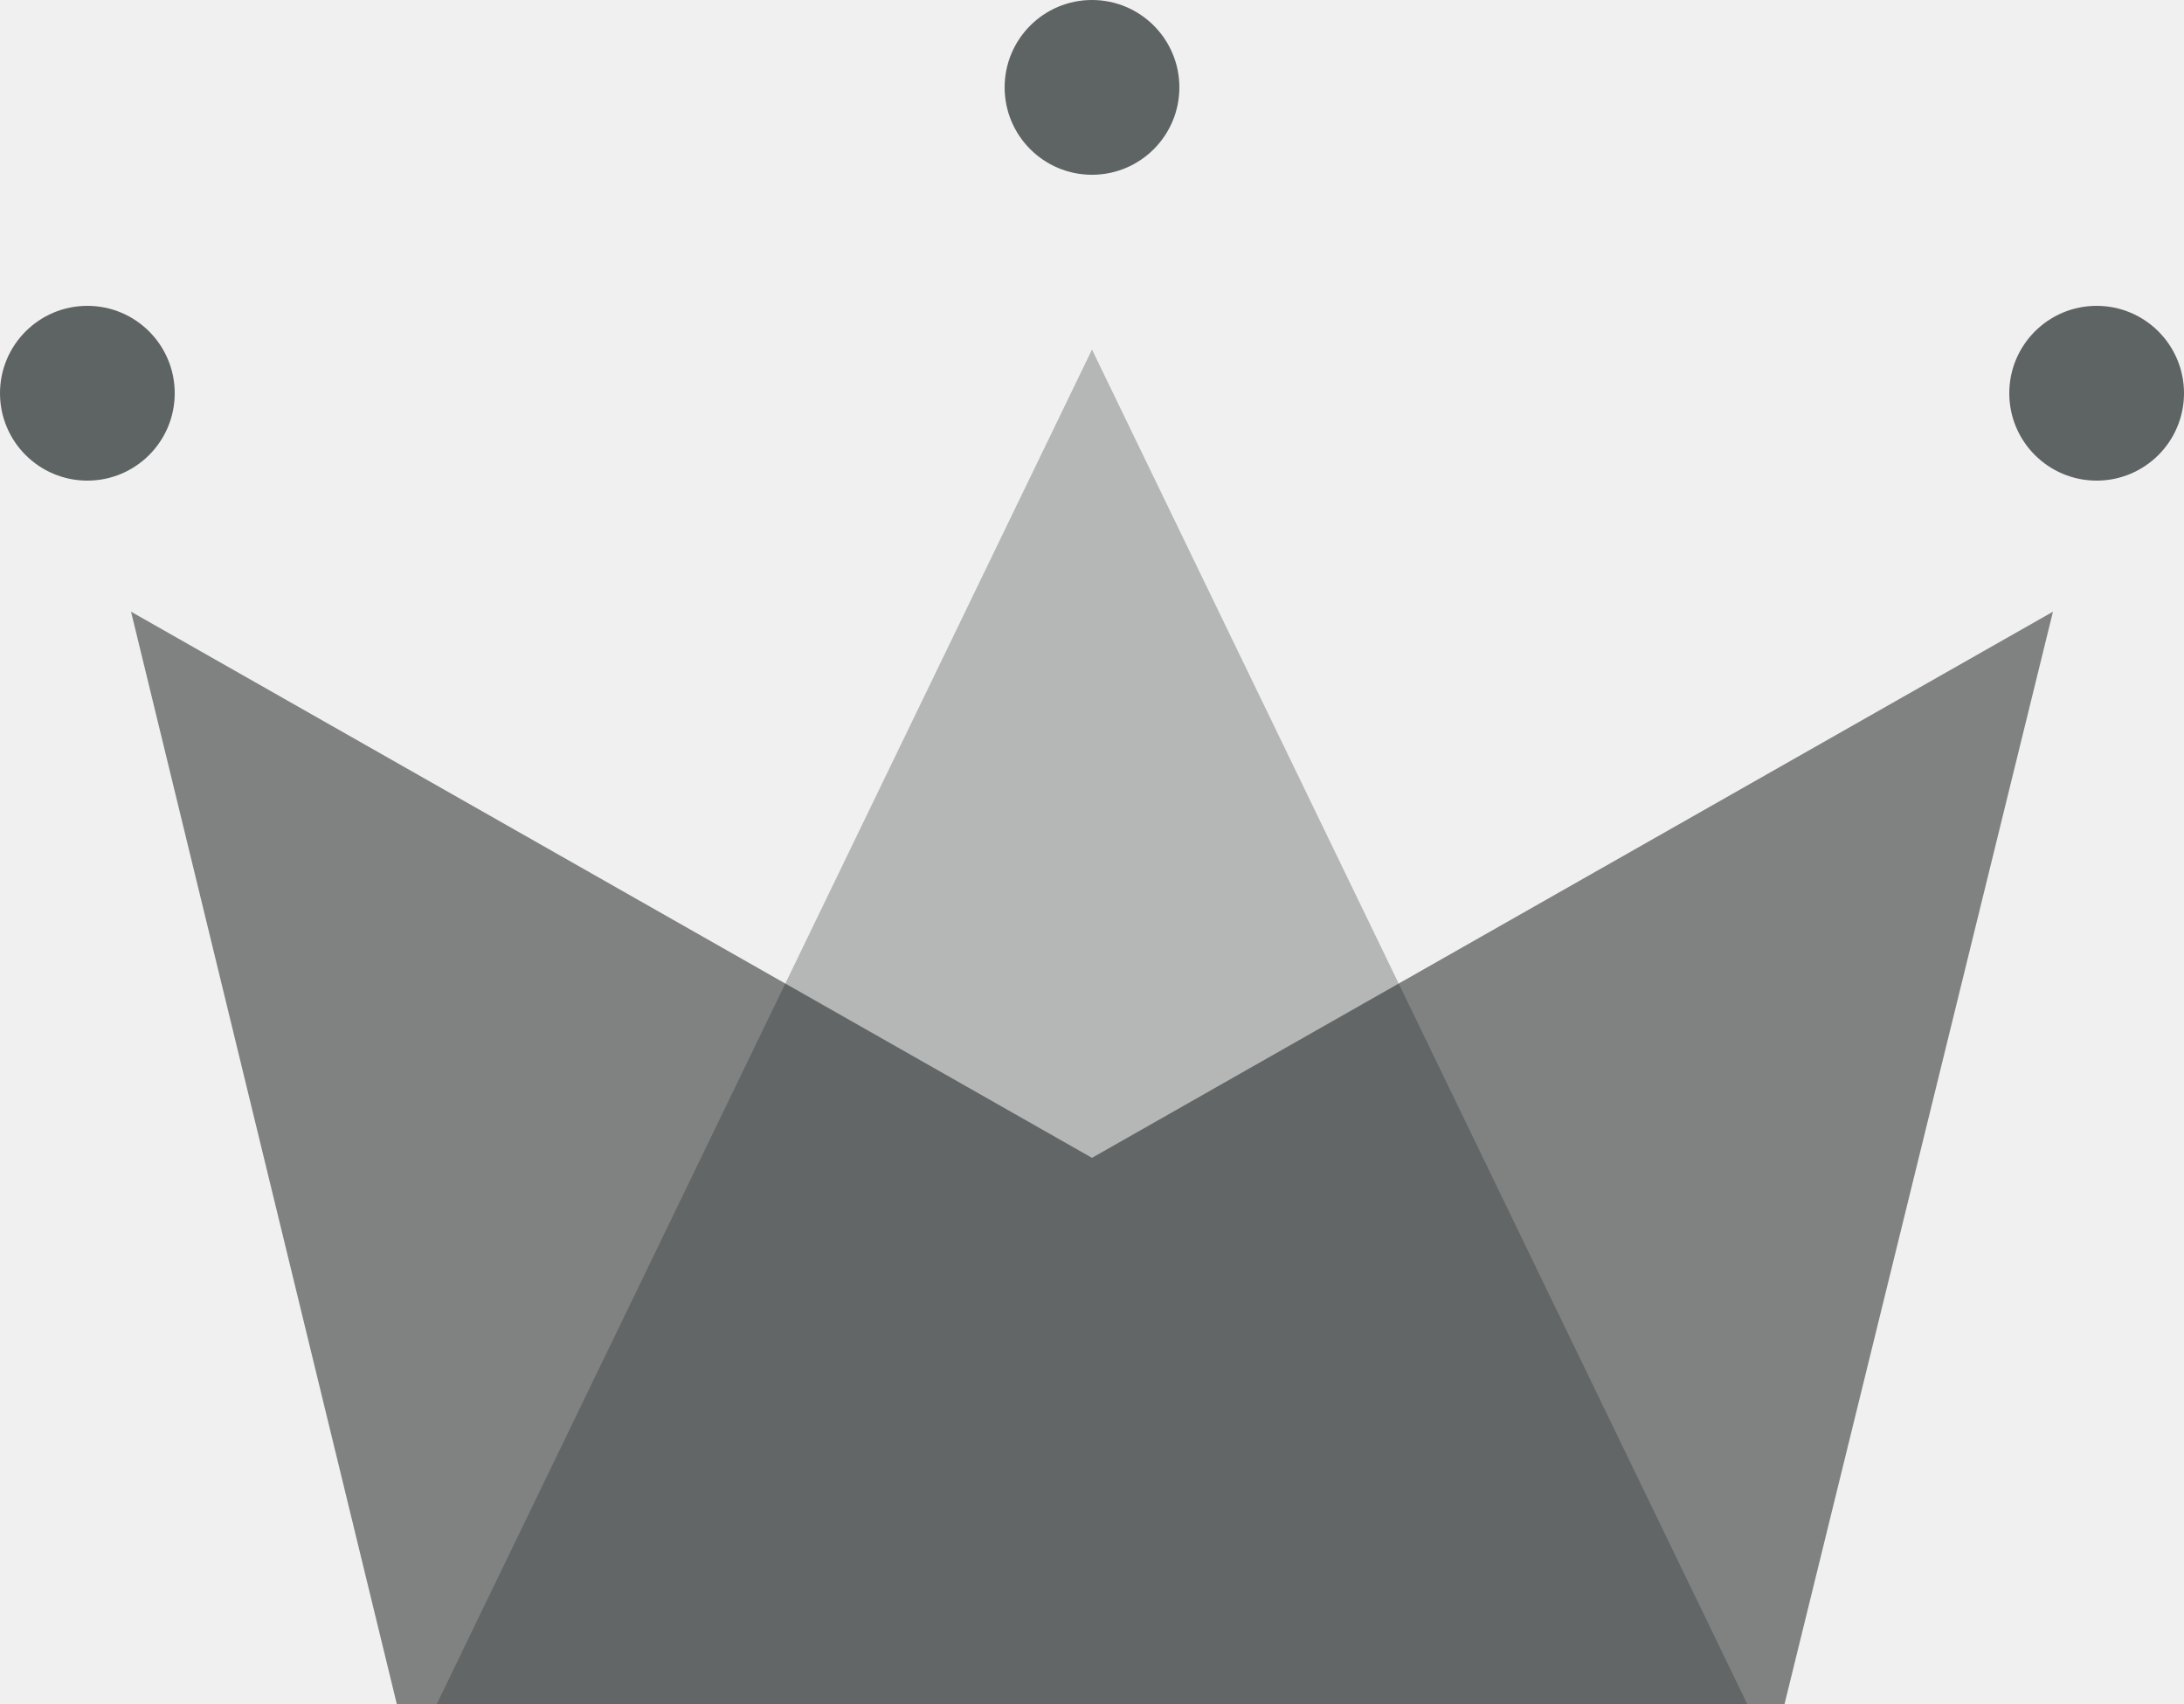
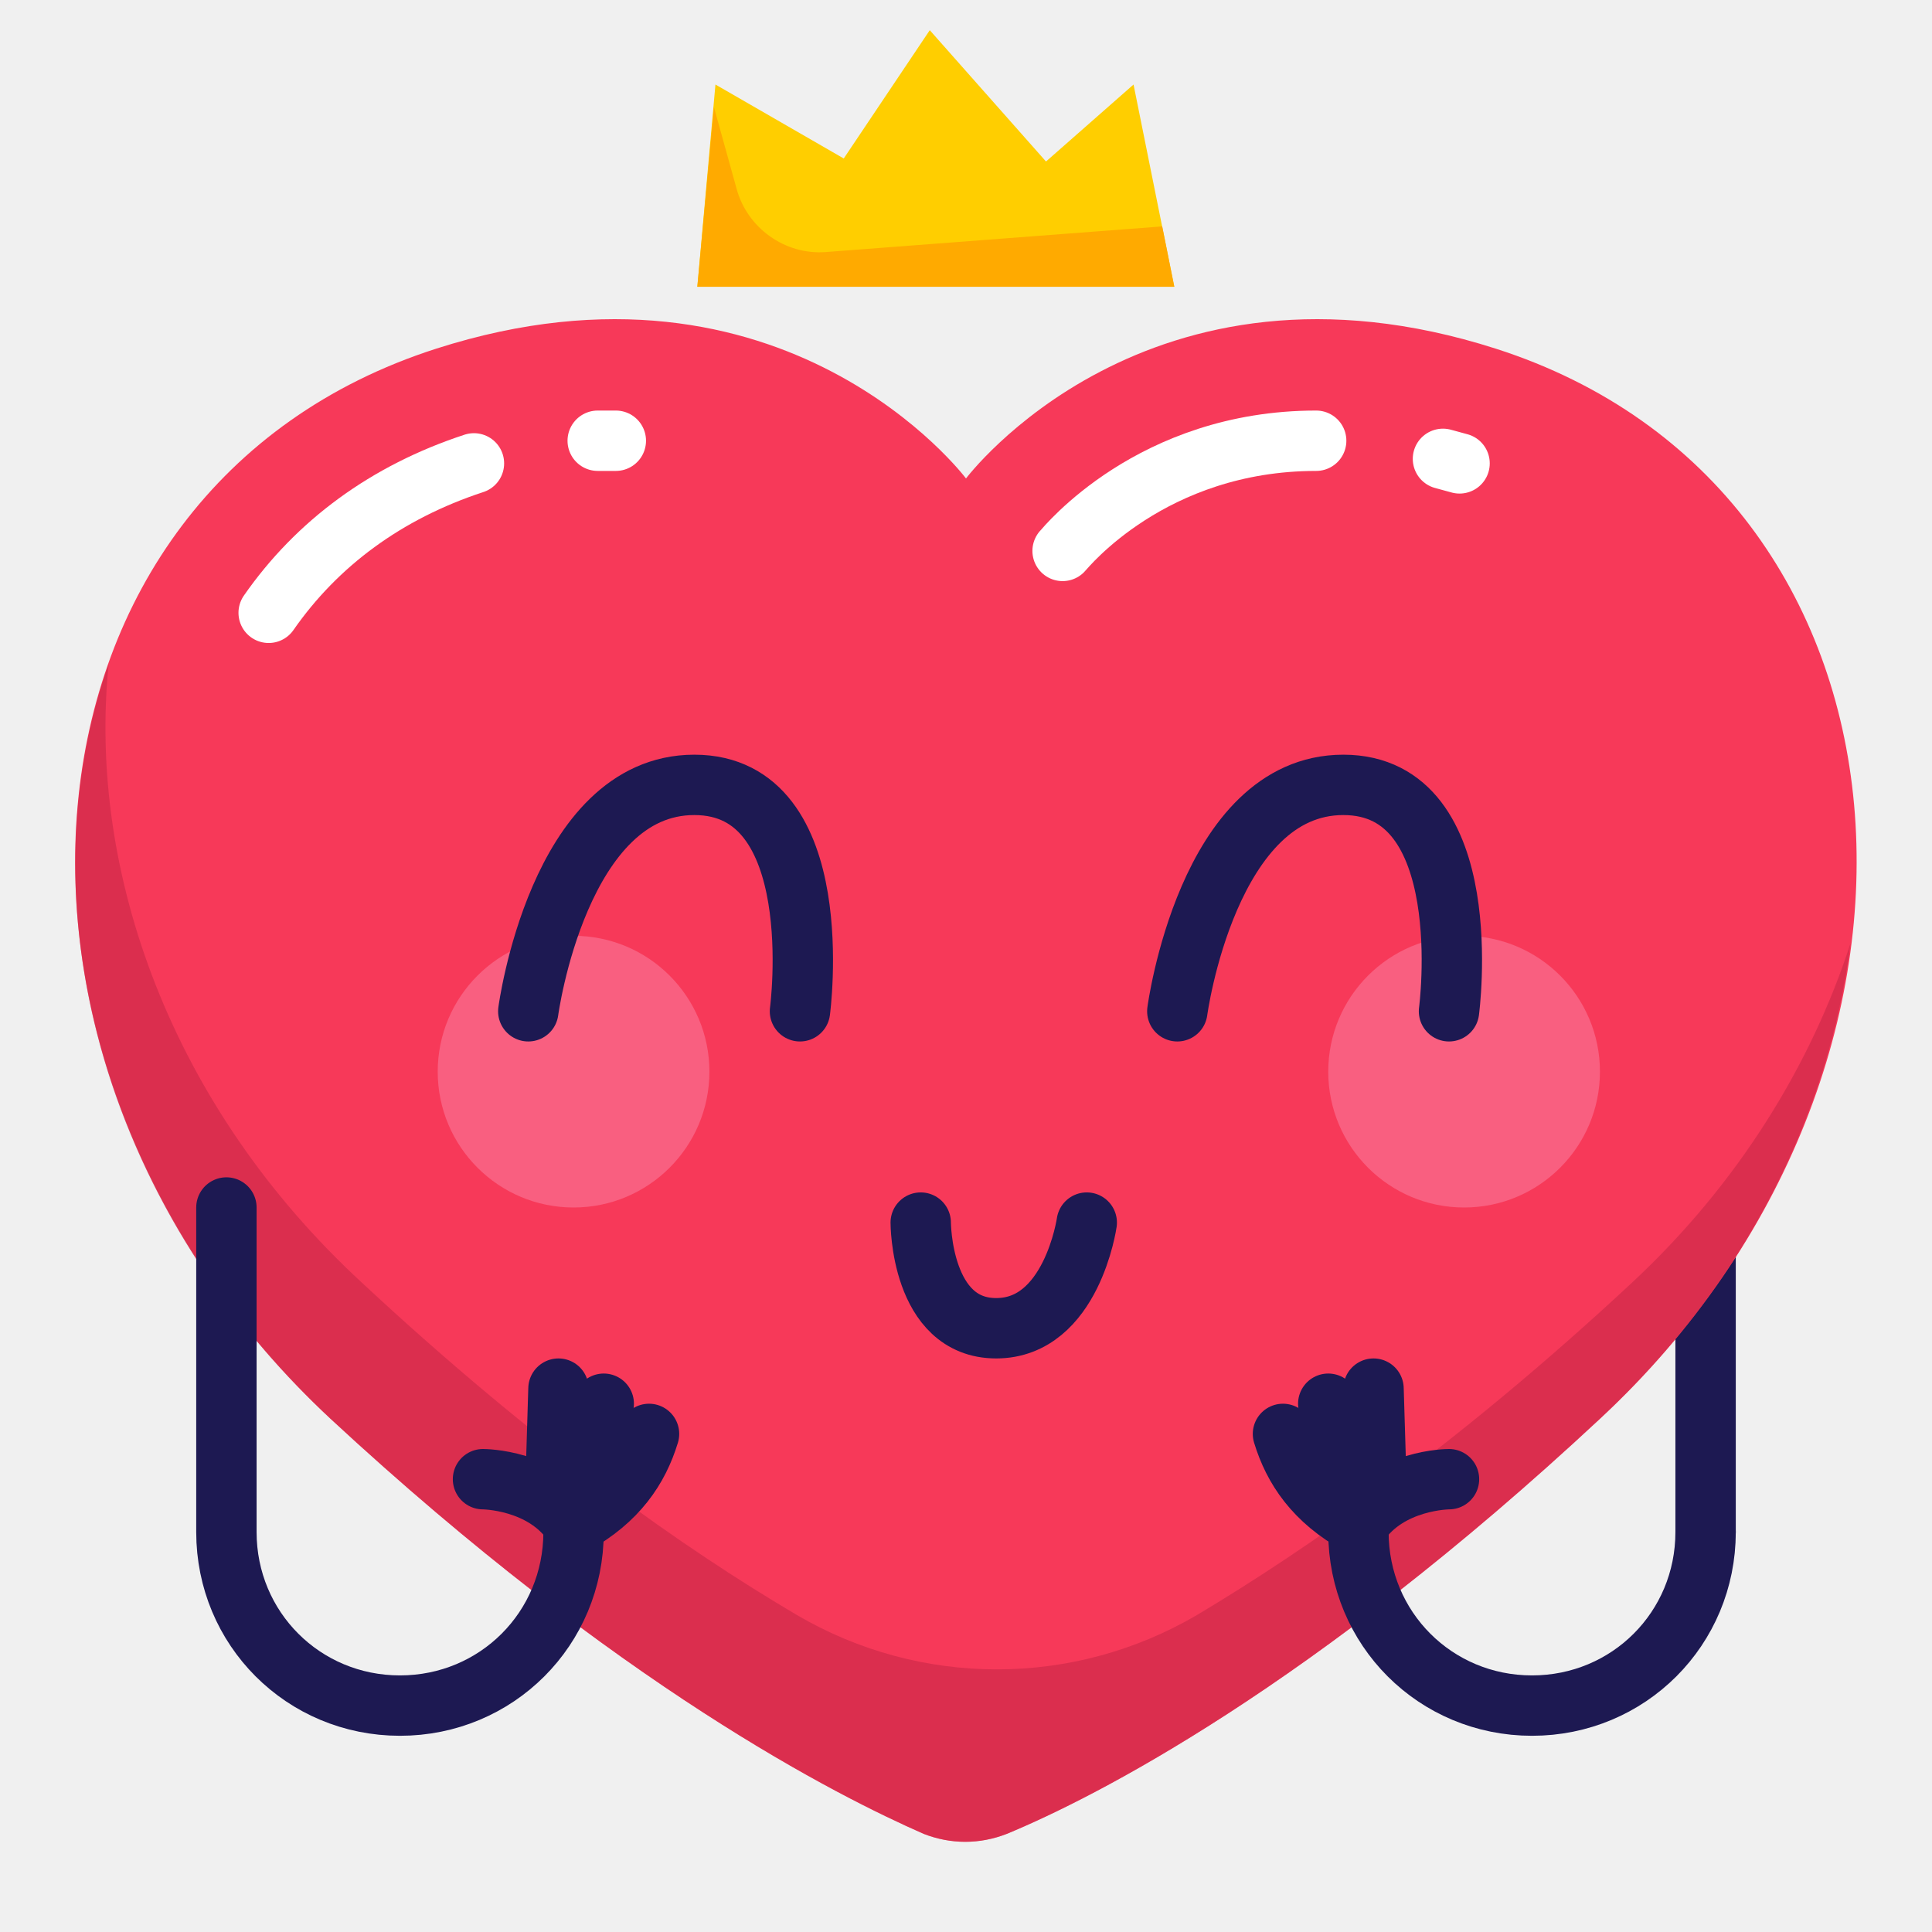
- <svg xmlns="http://www.w3.org/2000/svg" width="50px" height="39px" viewBox="0 0 50 39" version="1.1">
-   <g id="WiP" stroke="none" stroke-width="1" fill="none" fill-rule="evenodd">
-     <g id="Artboard" transform="translate(-90, -38)">
-       <g id="Group" transform="translate(90, 38)">
-         <polygon id="Rectangle" fill="#808282" points="3 14 25 26.5 47 14 40.855 39 9.084 39" />
-         <polygon id="Triangle" fill-opacity="0.263" fill="#101A1A" points="25 8 40 39 10 39" />
-         <circle id="Oval" fill="#5E6363" cx="2" cy="9" r="2" />
-         <circle id="Oval" fill="#5E6363" cx="25" cy="2" r="2" />
-         <circle id="Oval" fill="#5E6363" cx="48" cy="9" r="2" />
-       </g>
+ <svg xmlns="http://www.w3.org/2000/svg" id="Layer_1" style="enable-background:new 0 0 128 128;" version="1.1" viewBox="0 0 128 128" xml:space="preserve">
+   <style type="text/css">
+ 	.st0{fill:none;stroke:#1D1952;stroke-width:4;stroke-linecap:round;stroke-miterlimit:10;}
+ 	.st1{fill:#F73959;}
+ 	.st2{opacity:0.5;fill:#C02344;}
+ 	.st3{fill:none;stroke:#FFFFFF;stroke-width:4;stroke-linecap:round;stroke-linejoin:round;stroke-miterlimit:10;}
+ 	.st4{fill:#F95F80;}
+ 	.st5{fill:#FFFFFF;}
+ 	.st6{fill:#1D1952;}
+ 	.st7{fill:#EF8FA9;}
+ 	.st8{fill:none;stroke:#AAAAE5;stroke-width:4;stroke-linecap:round;stroke-miterlimit:10;}
+ 	.st9{fill:#AAAAE5;}
+ 	.st10{fill:#FFCE00;}
+ 	.st11{fill:#8E072B;}
+ 	.st12{opacity:0.5;fill:#F73959;}
+ 	.st13{fill:none;stroke:#C02344;stroke-width:4;stroke-linecap:round;stroke-linejoin:round;stroke-miterlimit:10;}
+ 	.st14{fill:none;stroke:#FFAA00;stroke-width:4;stroke-linecap:round;stroke-linejoin:round;stroke-miterlimit:10;}
+ 	.st15{fill:#FFAA00;}
+ 	.st16{fill:none;stroke:#FFFFFF;stroke-width:3;stroke-linecap:round;stroke-linejoin:round;stroke-miterlimit:10;}
+ 	.st17{fill:none;stroke:#1D1952;stroke-width:3;stroke-linecap:round;stroke-miterlimit:10;}
+ 	.st18{fill:none;stroke:#C02344;stroke-width:6;stroke-linecap:round;stroke-linejoin:round;stroke-miterlimit:10;}
+ 	.st19{fill:none;stroke:#AAAAE5;stroke-width:4;stroke-linecap:round;stroke-linejoin:round;stroke-miterlimit:10;}
+ 	.st20{fill:#E87498;}
+ 	.st21{fill:none;stroke:#1D1952;stroke-width:4;stroke-miterlimit:10;}
+ 	.st22{fill:none;stroke:#FFAA00;stroke-width:4;stroke-linecap:round;stroke-miterlimit:10;}
+ 	.st23{fill:#7A61F7;}
+ 	.st24{fill:none;stroke:#FFCE00;stroke-width:4;stroke-linecap:round;stroke-miterlimit:10;}
+ </style>
+   <g>
+     <line class="st0" x1="113" x2="113" y1="80" y2="101.5" />
+     <path class="st1" d="M99.1,23.1C76,15.7,64,31.7,64,31.7s-12-16-35.1-8.6c-29,9.3-32,47.6-7,70.9c19.1,17.7,33.6,25,39.3,27.5   c1.8,0.7,3.7,0.7,5.5,0c5.8-2.4,20.2-9.7,39.3-27.5C131.1,70.7,128.1,32.4,99.1,23.1z" />
+     <path class="st2" d="M108.1,85c-11.6,10.8-21.6,17.7-28.8,22c-8.2,4.8-18.3,4.8-26.5,0c-7.3-4.3-17.2-11.2-28.8-22   C11.3,73.3,5.8,57.7,7.2,44C1.7,59.5,6.4,79.6,21.9,94c19.1,17.7,33.6,25,39.3,27.5c1.8,0.7,3.7,0.7,5.5,0   c5.8-2.4,20.2-9.7,39.3-27.5c9.8-9.1,15.2-20.4,16.6-31.5C120,70.5,115.2,78.4,108.1,85z" />
+     <path class="st3" d="M39.6,29.2c0.4,0,0.8,0,1.2,0" />
+     <path class="st3" d="M17.8,40.6c3.2-4.6,7.8-8,13.6-9.9" />
+     <path class="st3" d="M95.6,30.4c0.4,0.1,0.7,0.2,1.1,0.3" />
+     <path class="st3" d="M70.4,36.5c0.2-0.2,5.9-7.3,16.8-7.3" />
+     <circle class="st4" cx="38" cy="71" r="9" />
+     <circle class="st4" cx="97" cy="71" r="9" />
+     <path class="st0" d="M35,67c0,0,2-15,11-15s7,15,7,15" />
+     <path class="st0" d="M78,67c0,0,2-15,11-15s7,15,7,15" />
+     <path class="st0" d="M61,81c0,0,0,7,5,7s6-7,6-7" />
+     <polygon class="st10" points="47.4,5.6 46.2,19 77.8,19 75.1,5.6 69.3,10.7 61.6,2 55.9,10.5  " />
+     <g>
+       <path class="st15" d="M48.8,12.5l-1.5-5.4L46.2,19h31.6L77,15l-22.3,1.7C52,16.9,49.5,15.1,48.8,12.5z" />
+     </g>
+     <g>
+       <path class="st0" d="M15,80l0,21.5c0,6.4,5.1,11.5,11.5,11.5h0c6.4,0,11.5-5.1,11.5-11.5V101" />
+       <path class="st0" d="M38,101c-2-3-6-3-6-3" />
+       <line class="st0" x1="37" x2="36.8" y1="92" y2="98.6" />
+       <line class="st0" x1="40" x2="37.8" y1="93" y2="99.6" />
+       <path class="st0" d="M43,95c-0.7,2.3-2.1,4.4-5,6" />
+     </g>
+     <g>
+       <path class="st0" d="M113,101.5c0,6.4-5.1,11.5-11.5,11.5h0c-6.4,0-11.5-5.1-11.5-11.5V101" />
+       <path class="st0" d="M90,101c2-3,6-3,6-3" />
+       <line class="st0" x1="91" x2="91.2" y1="92" y2="98.6" />
+       <line class="st0" x1="88" x2="90.2" y1="93" y2="99.6" />
+       <path class="st0" d="M85,95c0.7,2.3,2.1,4.4,5,6" />
    </g>
  </g>
</svg>
